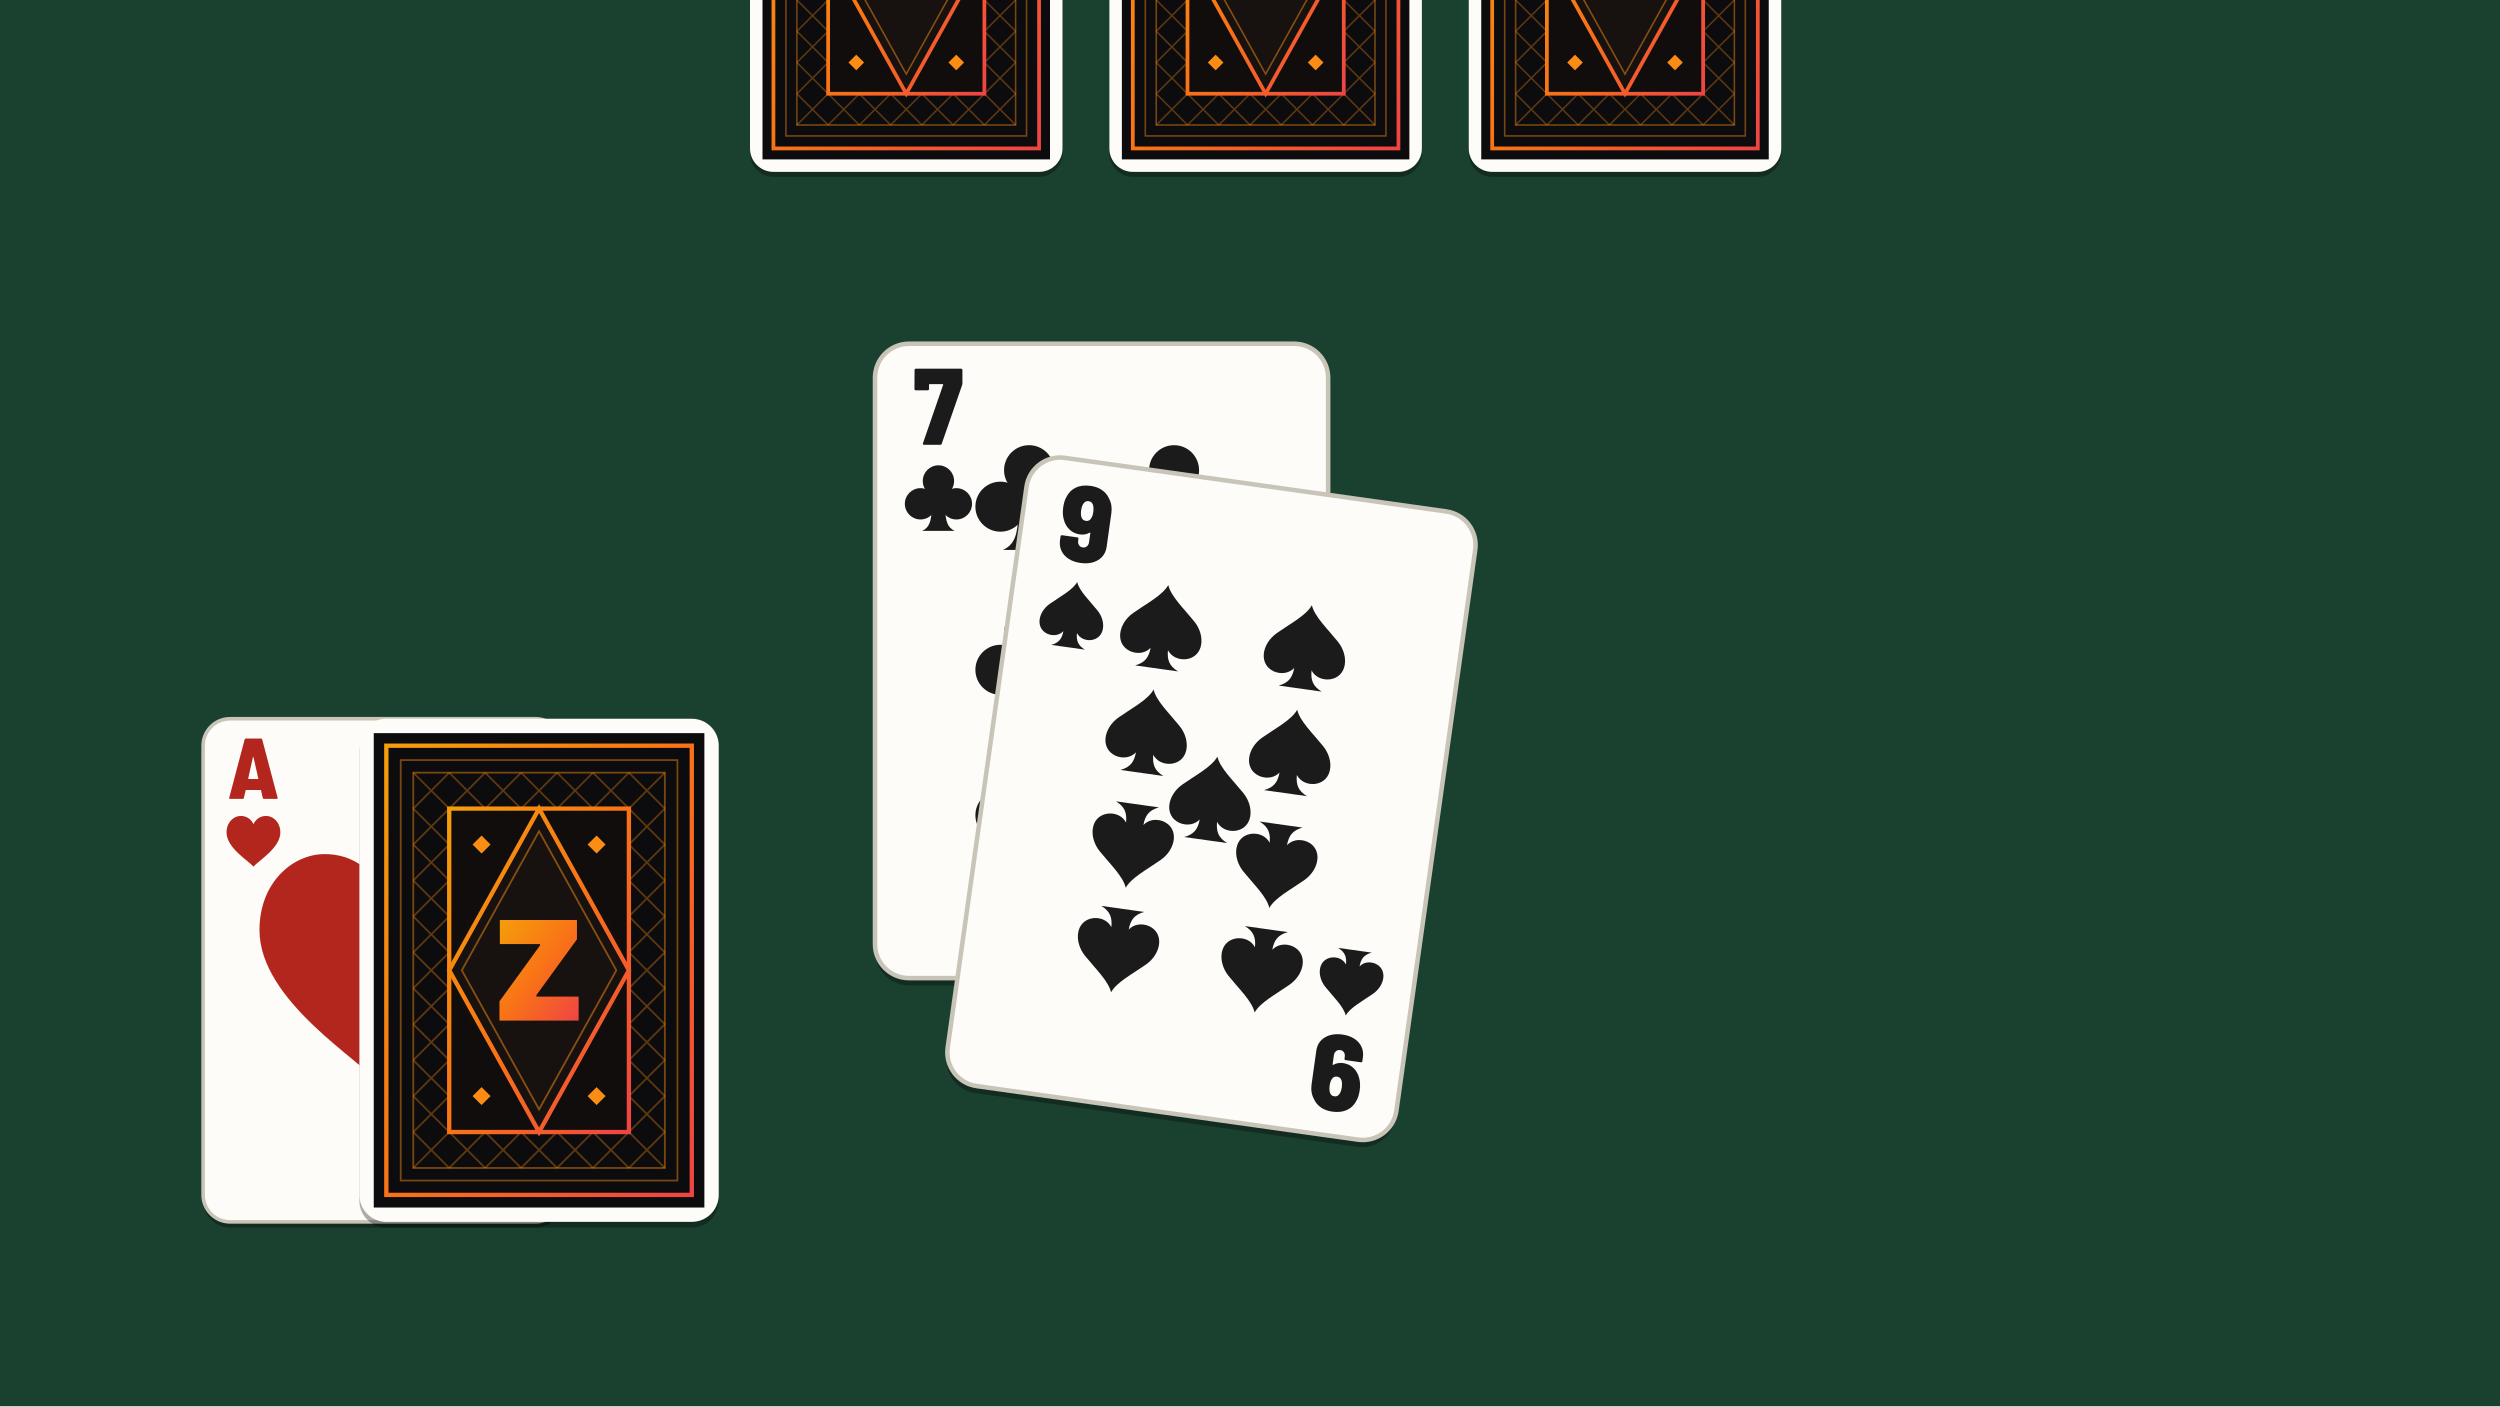
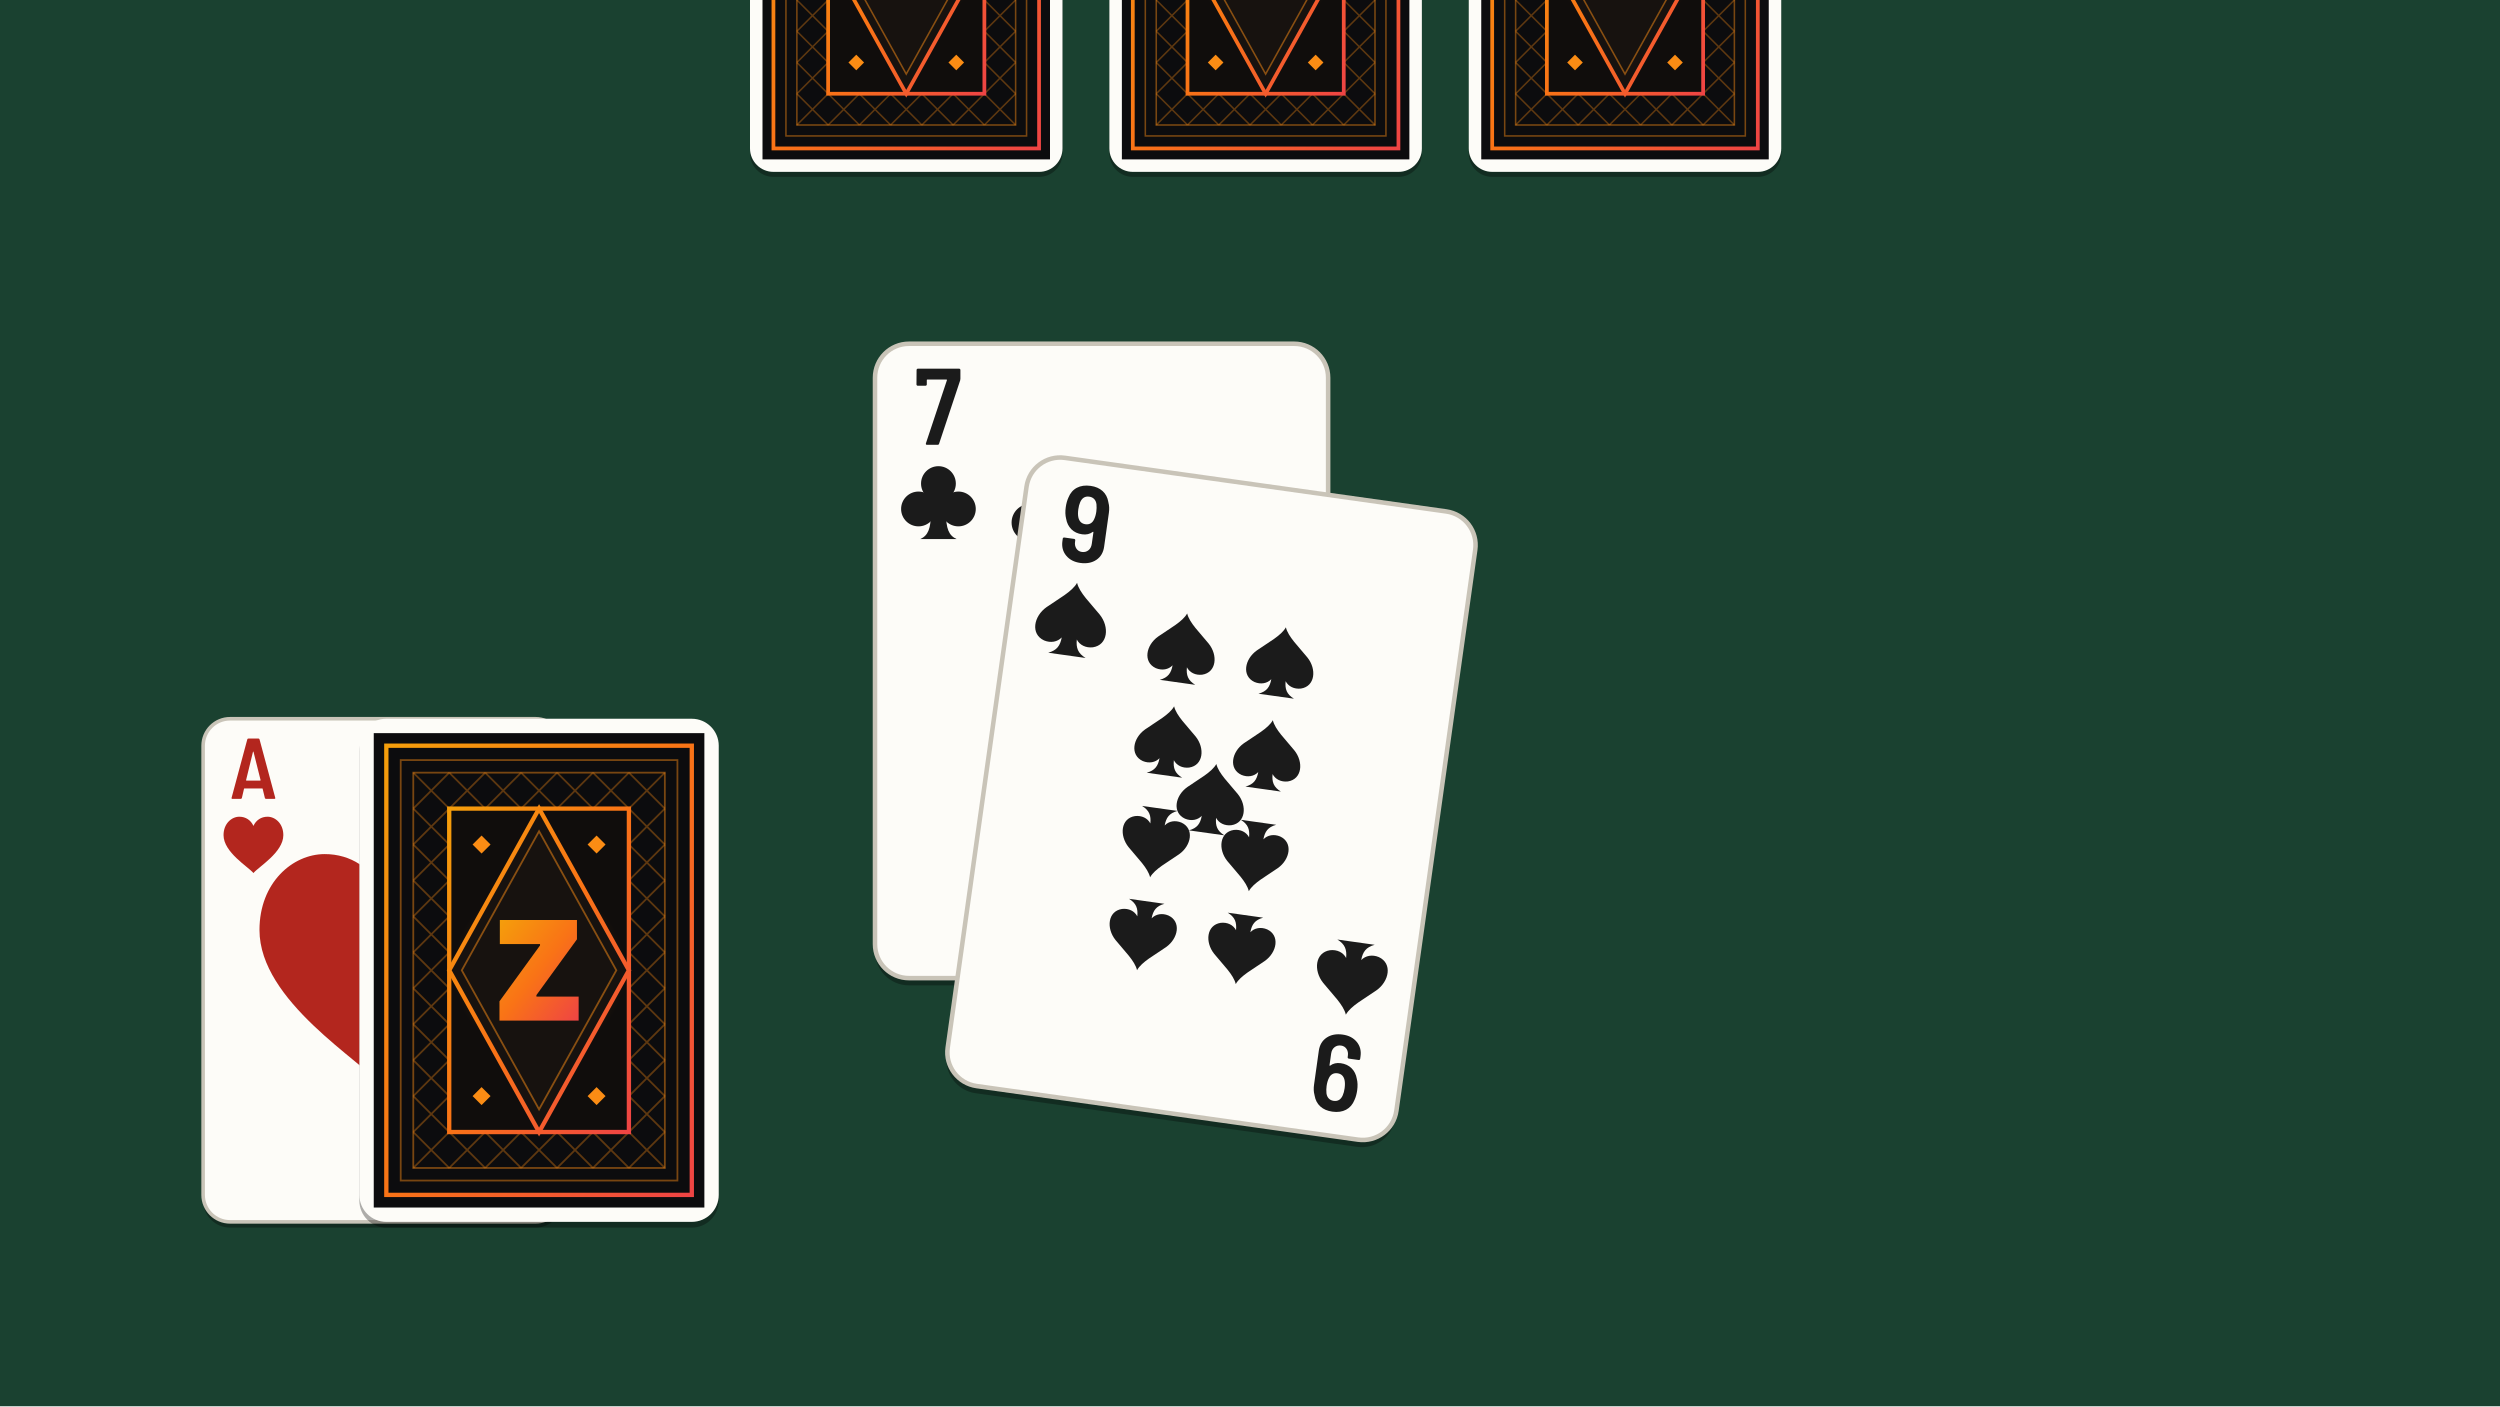
<svg xmlns="http://www.w3.org/2000/svg" width="320" height="180" viewBox="0 0 320 180">
  <defs>
    <clipPath id="zs-card">
      <rect width="100" height="140" rx="7.5" />
    </clipPath>
    <symbol id="zs-art-177f86c82c" viewBox="0 0 100 140" preserveAspectRatio="xMidYMid slice" aria-hidden="true">
      <rect width="100" height="140" fill="#fdfcf8" />
      <svg x="4" y="4" width="92" height="132" viewBox="0 0 92 132" overflow="hidden">
        <rect fill="#0c0c0e" x="0" y="0" width="92" height="132" />
        <path d="M11 21L21 11M11 31L31 11M11 41L41 11M11 51L51 11M11 61L61 11M11 71L71 11M11 81L81 11M11 91L81 21M11 101L81 31M11 111L81 41M11 121L81 51M21 121L81 61M31 121L81 71M41 121L81 81M51 121L81 91M61 121L81 101M71 121L81 111M11 111L21 121M11 101L31 121M11 91L41 121M11 81L51 121M11 71L61 121M11 61L71 121M11 51L81 121M11 41L81 111M11 31L81 101M11 21L81 91M11 11L81 81M21 11L81 71M31 11L81 61M41 11L81 51M51 11L81 41M61 11L81 31M71 11L81 21" fill="none" stroke="#fb8c14" stroke-width="0.5" opacity="0.34" />
        <rect fill="none" stroke="url(#zc-g-mark)" stroke-width="1.2" x="3.5" y="3.5" width="85" height="125" />
        <rect fill="none" stroke="#fb8c14" stroke-width="0.5" opacity="0.45" x="7.5" y="7.5" width="77" height="117" />
        <rect fill="none" stroke="#fb8c14" stroke-width="0.5" opacity="0.45" x="11" y="11" width="70" height="110" />
        <rect fill="#100d0c" stroke="url(#zc-g-mark)" stroke-width="1.2" x="21" y="21" width="50" height="90" />
        <circle cx="46" cy="66" r="24" fill="url(#zc-g-glow)" />
        <path d="M46 21l25 45 -25 45 -25 -45z" fill="#17120f" stroke="url(#zc-g-mark)" stroke-width="1.2" />
        <path d="M46 27.3l21.5 38.7 -21.5 38.7 -21.5 -38.7z" fill="none" stroke="#fb8c14" stroke-width="0.5" opacity="0.5" />
        <path transform="translate(46 66) scale(1.882226)" d="M-5.852 7.438L5.852 7.438L5.852 3.885L-0.392 3.885L-0.392 3.667L5.602 -4.583L5.602 -7.438L-5.798 -7.438L-5.798 -3.885L0.142 -3.885L0.142 -3.678L-5.852 4.583Z" fill="url(#zc-g-mark)" />
        <g fill="#fb8c14">
          <path d="M30 28.5l2.5 2.5 -2.5 2.5 -2.5 -2.5z" />
          <path d="M62 28.5l2.5 2.5 -2.5 2.5 -2.5 -2.5z" />
          <path d="M30 98.5l2.5 2.5 -2.5 2.5 -2.5 -2.5z" />
          <path d="M62 98.5l2.5 2.5 -2.5 2.5 -2.5 -2.5z" />
        </g>
      </svg>
    </symbol>
-     <symbol id="zs-art-aeec59cd62" viewBox="0 0 100 140" fill="currentColor" aria-hidden="true">
+     <symbol id="zs-art-5f7b90da73" viewBox="0 0 100 140" fill="currentColor" aria-hidden="true">
      <g class="zc-idx-std">
-         <path class="zc-gl" transform="translate(8.708 5.5) scale(1.2)" d="M1.56 13.72L5.28 2.96Q5.32 2.84 5.2 2.84L2.78 2.84Q2.68 2.84 2.68 2.94L2.68 3.74Q2.68 3.84 2.61 3.91Q2.54 3.98 2.44 3.98L0.24 3.98Q0.14 3.98 0.07 3.91Q0 3.84 0 3.74L0.02 0.24Q0.02 0.14 0.09 0.07Q0.16 0 0.26 0L8.58 0Q8.68 0 8.75 0.07Q8.82 0.14 8.82 0.24L8.82 2.68Q8.82 2.86 8.78 2.98L5.02 13.8Q4.96 14 4.76 14L1.76 14Q1.64 14 1.58 13.93Q1.52 13.86 1.56 13.72Z" fill="currentColor" />
-         <g transform="translate(14 34.1) scale(0.72)">
+         <path class="zc-gl" transform="translate(9.152 5.5) scale(1.2)" d="M1.74 13.72L5.6 2.12Q5.64 2 5.52 2L2 2Q1.9 2 1.9 2.1L1.9 2.9Q1.9 3 1.83 3.07Q1.76 3.14 1.66 3.14L0.24 3.14Q0.14 3.14 0.07 3.07Q0 3 0 2.9L0.02 0.24Q0.02 0.14 0.09 0.07Q0.16 0 0.26 0L7.84 0Q7.94 0 8.01 0.07Q8.08 0.14 8.08 0.24L8.08 1.84Q8.08 2.02 8.04 2.14L4.16 13.8Q4.1 14 3.9 14L1.92 14Q1.8 14 1.75 13.93Q1.7 13.86 1.74 13.72Z" fill="currentColor" />
+         <g transform="translate(14 35.1) scale(0.8)">
          <use href="#zc-s-0" />
        </g>
      </g>
      <g class="zc-idx-std" transform="rotate(180 50 70)">
-         <path class="zc-gl" transform="translate(8.708 5.5) scale(1.2)" d="M1.56 13.72L5.28 2.96Q5.32 2.84 5.2 2.84L2.78 2.84Q2.68 2.84 2.68 2.94L2.68 3.74Q2.68 3.84 2.61 3.91Q2.54 3.98 2.44 3.98L0.24 3.98Q0.14 3.98 0.07 3.91Q0 3.84 0 3.74L0.02 0.24Q0.02 0.14 0.09 0.07Q0.16 0 0.26 0L8.58 0Q8.68 0 8.75 0.07Q8.82 0.14 8.82 0.24L8.82 2.68Q8.82 2.86 8.78 2.98L5.02 13.8Q4.96 14 4.76 14L1.76 14Q1.64 14 1.58 13.93Q1.52 13.86 1.56 13.72Z" fill="currentColor" />
-         <g transform="translate(14 34.1) scale(0.72)">
+         <path class="zc-gl" transform="translate(9.152 5.5) scale(1.2)" d="M1.74 13.72L5.6 2.12Q5.64 2 5.52 2L2 2Q1.9 2 1.9 2.1L1.9 2.9Q1.9 3 1.83 3.07Q1.76 3.14 1.66 3.14L0.24 3.14Q0.14 3.14 0.07 3.07Q0 3 0 2.9L0.02 0.24Q0.02 0.14 0.09 0.07Q0.16 0 0.26 0L7.84 0Q7.94 0 8.01 0.07Q8.08 0.14 8.08 0.24L8.08 1.84Q8.08 2.02 8.04 2.14L4.16 13.8Q4.1 14 3.9 14L1.92 14Q1.8 14 1.75 13.93Q1.7 13.86 1.74 13.72Z" fill="currentColor" />
+         <g transform="translate(14 35.1) scale(0.8)">
          <use href="#zc-s-0" />
        </g>
      </g>
      <g class="zc-idx-row" display="none">
-         <path class="zc-gl" transform="translate(6 6) scale(2.1)" d="M1.56 13.72L5.28 2.96Q5.32 2.84 5.2 2.84L2.78 2.84Q2.68 2.84 2.68 2.94L2.68 3.74Q2.68 3.84 2.61 3.91Q2.54 3.98 2.44 3.98L0.24 3.98Q0.14 3.98 0.07 3.91Q0 3.84 0 3.74L0.02 0.24Q0.02 0.14 0.09 0.07Q0.16 0 0.26 0L8.58 0Q8.68 0 8.75 0.07Q8.82 0.14 8.82 0.24L8.82 2.68Q8.82 2.86 8.78 2.98L5.02 13.8Q4.96 14 4.76 14L1.76 14Q1.64 14 1.58 13.93Q1.52 13.86 1.56 13.72Z" fill="currentColor" />
+         <path class="zc-gl" transform="translate(6 6) scale(2.1)" d="M1.74 13.72L5.6 2.12Q5.64 2 5.52 2L2 2Q1.9 2 1.9 2.1L1.9 2.9Q1.9 3 1.83 3.07Q1.76 3.14 1.66 3.14L0.24 3.14Q0.14 3.14 0.07 3.07Q0 3 0 2.9L0.02 0.24Q0.02 0.14 0.09 0.07Q0.16 0 0.26 0L7.84 0Q7.94 0 8.01 0.07Q8.08 0.14 8.08 0.24L8.08 1.84Q8.08 2.02 8.04 2.14L4.16 13.8Q4.1 14 3.9 14L1.92 14Q1.8 14 1.75 13.93Q1.7 13.86 1.74 13.72Z" fill="currentColor" />
        <g transform="translate(63 23) scale(1.25)">
          <use href="#zc-s-0" />
        </g>
      </g>
      <g class="zc-big">
-         <g transform="translate(34 34) scale(1.15)">
-           <use href="#zc-s-0" />
-         </g>
-         <g transform="translate(66 34) scale(1.15)">
-           <use href="#zc-s-0" />
-         </g>
-         <g transform="translate(34 70) scale(1.15)">
-           <use href="#zc-s-0" />
-         </g>
-         <g transform="translate(66 70) scale(1.15)">
-           <use href="#zc-s-0" />
-         </g>
-         <g transform="translate(34 106) rotate(180) scale(1.15)">
-           <use href="#zc-s-0" />
-         </g>
-         <g transform="translate(66 106) rotate(180) scale(1.15)">
-           <use href="#zc-s-0" />
-         </g>
-         <g transform="translate(50 52) scale(1.15)">
+         <g transform="translate(39 38) scale(0.86)">
+           <use href="#zc-s-0" />
+         </g>
+         <g transform="translate(61 38) scale(0.86)">
+           <use href="#zc-s-0" />
+         </g>
+         <g transform="translate(39 70) scale(0.86)">
+           <use href="#zc-s-0" />
+         </g>
+         <g transform="translate(61 70) scale(0.86)">
+           <use href="#zc-s-0" />
+         </g>
+         <g transform="translate(39 102) rotate(180) scale(0.86)">
+           <use href="#zc-s-0" />
+         </g>
+         <g transform="translate(61 102) rotate(180) scale(0.86)">
+           <use href="#zc-s-0" />
+         </g>
+         <g transform="translate(50 54) scale(0.86)">
          <use href="#zc-s-0" />
        </g>
      </g>
      <g class="zc-small" display="none">
        <g transform="translate(50 92) scale(3.1)">
          <use href="#zc-s-0" />
        </g>
      </g>
    </symbol>
-     <symbol id="zs-art-abda3e2706" viewBox="0 0 100 140" fill="currentColor" aria-hidden="true">
+     <symbol id="zs-art-7b4fecea66" viewBox="0 0 100 140" fill="currentColor" aria-hidden="true">
      <g class="zc-idx-std">
-         <path class="zc-gl" transform="translate(8.648 5.5) scale(1.2)" d="M8.92 4.32L8.92 10.52Q8.92 12.18 7.72 13.17Q6.52 14.16 4.54 14.16Q3.28 14.16 2.31 13.71Q1.34 13.26 0.8 12.44Q0.26 11.62 0.26 10.52L0.26 9.82Q0.26 9.72 0.33 9.65Q0.4 9.58 0.5 9.58L3.34 9.58Q3.44 9.58 3.51 9.65Q3.58 9.72 3.58 9.82L3.58 10.18Q3.58 10.66 3.86 10.97Q4.14 11.28 4.56 11.28Q5.02 11.28 5.31 10.97Q5.6 10.66 5.6 10.18L5.6 8.46Q5.6 8.4 5.56 8.38Q5.52 8.36 5.48 8.4Q5.12 8.68 4.67 8.83Q4.22 8.98 3.74 8.98Q2.58 8.98 1.72 8.36Q0.86 7.74 0.42 6.68Q0 5.72 0 4.48Q0 3.32 0.3 2.56Q0.72 1.26 1.79 0.56Q2.86 -0.14 4.46 -0.14Q5.7 -0.14 6.64 0.34Q7.58 0.82 8.12 1.7Q8.92 2.78 8.92 4.32ZM5.38 5.74Q5.6 5.28 5.6 4.54Q5.6 4.02 5.46 3.5Q5.2 2.7 4.48 2.7Q3.76 2.7 3.48 3.52Q3.34 3.96 3.34 4.54Q3.34 5.26 3.54 5.72Q3.8 6.36 4.48 6.36Q5.12 6.36 5.38 5.74Z" fill="currentColor" />
-         <g transform="translate(14 34.1) scale(0.72)">
+         <path class="zc-gl" transform="translate(9.2 5.5) scale(1.2)" d="M7.66 2.46Q8 3.24 8 4.3L8 10.6Q8 12.22 6.92 13.19Q5.84 14.16 4.06 14.16Q2.38 14.16 1.32 13.19Q0.26 12.22 0.26 10.64L0.26 10.18Q0.26 10.08 0.33 10.01Q0.4 9.94 0.5 9.94L2.34 9.94Q2.44 9.94 2.51 10.01Q2.58 10.08 2.58 10.18L2.58 10.44Q2.58 11.18 3 11.65Q3.42 12.12 4.08 12.12Q4.78 12.12 5.23 11.65Q5.68 11.18 5.68 10.4L5.68 8.24Q5.68 8.18 5.64 8.16Q5.6 8.14 5.56 8.18Q4.84 8.9 3.68 8.9Q2.44 8.9 1.58 8.25Q0.72 7.6 0.36 6.46Q0 5.58 0 4.38Q0 3.36 0.24 2.56Q0.56 1.26 1.53 0.56Q2.5 -0.14 3.98 -0.14Q5.36 -0.14 6.3 0.5Q7.24 1.14 7.62 2.34ZM5.68 4.4Q5.68 3.74 5.52 3.06Q5.36 2.48 4.97 2.17Q4.58 1.86 4.02 1.86Q2.84 1.86 2.5 3.1Q2.34 3.66 2.34 4.44Q2.34 5.32 2.56 5.92Q2.96 6.98 4.02 6.98Q4.56 6.98 4.93 6.7Q5.3 6.42 5.46 5.9Q5.68 5.26 5.68 4.4Z" fill="currentColor" />
+         <g transform="translate(14 35.1) scale(0.8)">
          <use href="#zc-s-3" />
        </g>
      </g>
      <g class="zc-idx-std" transform="rotate(180 50 70)">
-         <path class="zc-gl" transform="translate(8.648 5.5) scale(1.2)" d="M8.92 4.32L8.92 10.52Q8.92 12.18 7.72 13.17Q6.52 14.16 4.54 14.16Q3.28 14.16 2.31 13.71Q1.34 13.26 0.8 12.44Q0.26 11.62 0.26 10.52L0.26 9.82Q0.26 9.72 0.33 9.65Q0.4 9.58 0.5 9.58L3.34 9.58Q3.44 9.58 3.51 9.65Q3.58 9.72 3.58 9.82L3.58 10.18Q3.58 10.66 3.86 10.97Q4.14 11.28 4.56 11.28Q5.02 11.28 5.31 10.97Q5.6 10.66 5.6 10.18L5.6 8.46Q5.6 8.4 5.56 8.38Q5.52 8.36 5.48 8.4Q5.12 8.68 4.67 8.83Q4.22 8.98 3.74 8.98Q2.58 8.98 1.72 8.36Q0.86 7.74 0.42 6.68Q0 5.72 0 4.48Q0 3.32 0.3 2.56Q0.72 1.26 1.79 0.56Q2.86 -0.14 4.46 -0.14Q5.7 -0.14 6.64 0.34Q7.58 0.82 8.12 1.7Q8.92 2.78 8.92 4.32ZM5.38 5.74Q5.6 5.28 5.6 4.54Q5.6 4.02 5.46 3.5Q5.2 2.7 4.48 2.7Q3.76 2.7 3.48 3.52Q3.34 3.96 3.34 4.54Q3.34 5.26 3.54 5.72Q3.8 6.36 4.48 6.36Q5.12 6.36 5.38 5.74Z" fill="currentColor" />
-         <g transform="translate(14 34.1) scale(0.72)">
+         <path class="zc-gl" transform="translate(9.2 5.5) scale(1.2)" d="M7.66 2.46Q8 3.24 8 4.3L8 10.6Q8 12.22 6.92 13.19Q5.84 14.16 4.06 14.16Q2.38 14.16 1.32 13.19Q0.26 12.22 0.26 10.64L0.26 10.18Q0.26 10.08 0.33 10.01Q0.4 9.94 0.5 9.94L2.34 9.94Q2.44 9.94 2.51 10.01Q2.58 10.08 2.58 10.18L2.58 10.44Q2.58 11.18 3 11.65Q3.42 12.12 4.08 12.12Q4.78 12.12 5.23 11.65Q5.68 11.18 5.68 10.4L5.68 8.24Q5.68 8.18 5.64 8.16Q5.6 8.14 5.56 8.18Q4.84 8.9 3.68 8.9Q2.44 8.9 1.58 8.25Q0.72 7.6 0.36 6.46Q0 5.58 0 4.38Q0 3.36 0.24 2.56Q0.56 1.26 1.53 0.56Q2.5 -0.14 3.98 -0.14Q5.36 -0.14 6.3 0.5Q7.24 1.14 7.62 2.34ZM5.68 4.4Q5.68 3.74 5.52 3.06Q5.36 2.48 4.97 2.17Q4.58 1.86 4.02 1.86Q2.84 1.86 2.5 3.1Q2.34 3.66 2.34 4.44Q2.34 5.32 2.56 5.92Q2.96 6.98 4.02 6.98Q4.56 6.98 4.93 6.7Q5.3 6.42 5.46 5.9Q5.68 5.26 5.68 4.4Z" fill="currentColor" />
+         <g transform="translate(14 35.1) scale(0.8)">
          <use href="#zc-s-3" />
        </g>
      </g>
      <g class="zc-idx-row" display="none">
-         <path class="zc-gl" transform="translate(6 6) scale(2.1)" d="M8.92 4.32L8.92 10.52Q8.92 12.18 7.72 13.17Q6.52 14.16 4.54 14.16Q3.28 14.16 2.31 13.71Q1.34 13.26 0.8 12.44Q0.26 11.62 0.26 10.52L0.26 9.82Q0.26 9.72 0.33 9.65Q0.4 9.58 0.5 9.58L3.34 9.58Q3.44 9.58 3.51 9.65Q3.58 9.72 3.58 9.82L3.58 10.18Q3.58 10.66 3.86 10.97Q4.14 11.28 4.56 11.28Q5.02 11.28 5.31 10.97Q5.6 10.66 5.6 10.18L5.6 8.46Q5.6 8.4 5.56 8.38Q5.52 8.36 5.48 8.4Q5.12 8.68 4.67 8.83Q4.22 8.98 3.74 8.98Q2.58 8.98 1.72 8.36Q0.86 7.74 0.42 6.68Q0 5.72 0 4.48Q0 3.32 0.3 2.56Q0.72 1.26 1.79 0.56Q2.86 -0.14 4.46 -0.14Q5.7 -0.14 6.64 0.34Q7.58 0.82 8.12 1.7Q8.92 2.78 8.92 4.32ZM5.38 5.74Q5.6 5.28 5.6 4.54Q5.6 4.02 5.46 3.5Q5.2 2.7 4.48 2.7Q3.76 2.7 3.48 3.52Q3.34 3.96 3.34 4.54Q3.34 5.26 3.54 5.72Q3.8 6.36 4.48 6.36Q5.12 6.36 5.38 5.74Z" fill="currentColor" />
+         <path class="zc-gl" transform="translate(6 6) scale(2.1)" d="M7.66 2.46Q8 3.24 8 4.3L8 10.6Q8 12.22 6.92 13.19Q5.84 14.16 4.06 14.16Q2.38 14.16 1.32 13.19Q0.26 12.22 0.26 10.64L0.26 10.18Q0.26 10.08 0.33 10.01Q0.4 9.94 0.5 9.94L2.34 9.94Q2.44 9.94 2.51 10.01Q2.58 10.08 2.58 10.18L2.58 10.44Q2.58 11.18 3 11.65Q3.42 12.12 4.08 12.12Q4.78 12.12 5.23 11.65Q5.68 11.18 5.68 10.4L5.68 8.24Q5.68 8.18 5.64 8.16Q5.6 8.14 5.56 8.18Q4.84 8.9 3.68 8.9Q2.44 8.9 1.58 8.25Q0.72 7.6 0.36 6.46Q0 5.58 0 4.38Q0 3.36 0.24 2.56Q0.56 1.26 1.53 0.56Q2.5 -0.14 3.98 -0.14Q5.36 -0.14 6.3 0.5Q7.24 1.14 7.62 2.34ZM5.68 4.4Q5.68 3.74 5.52 3.06Q5.36 2.48 4.97 2.17Q4.58 1.86 4.02 1.86Q2.84 1.86 2.5 3.1Q2.34 3.66 2.34 4.44Q2.34 5.32 2.56 5.92Q2.96 6.98 4.02 6.98Q4.56 6.98 4.93 6.7Q5.3 6.42 5.46 5.9Q5.68 5.26 5.68 4.4Z" fill="currentColor" />
        <g transform="translate(63 23) scale(1.25)">
          <use href="#zc-s-3" />
        </g>
      </g>
      <g class="zc-big">
-         <g transform="translate(34 34) scale(0.92)">
-           <use href="#zc-s-3" />
-         </g>
-         <g transform="translate(66 34) scale(0.92)">
-           <use href="#zc-s-3" />
-         </g>
-         <g transform="translate(34 57.3) scale(0.92)">
-           <use href="#zc-s-3" />
-         </g>
-         <g transform="translate(66 57.3) scale(0.92)">
-           <use href="#zc-s-3" />
-         </g>
-         <g transform="translate(34 82.7) rotate(180) scale(0.92)">
-           <use href="#zc-s-3" />
-         </g>
-         <g transform="translate(66 82.7) rotate(180) scale(0.92)">
-           <use href="#zc-s-3" />
-         </g>
-         <g transform="translate(34 106) rotate(180) scale(0.92)">
-           <use href="#zc-s-3" />
-         </g>
-         <g transform="translate(66 106) rotate(180) scale(0.92)">
-           <use href="#zc-s-3" />
-         </g>
-         <g transform="translate(50 70) scale(0.92)">
+         <g transform="translate(39 38) scale(0.76)">
+           <use href="#zc-s-3" />
+         </g>
+         <g transform="translate(61 38) scale(0.76)">
+           <use href="#zc-s-3" />
+         </g>
+         <g transform="translate(39 58.7) scale(0.76)">
+           <use href="#zc-s-3" />
+         </g>
+         <g transform="translate(61 58.7) scale(0.76)">
+           <use href="#zc-s-3" />
+         </g>
+         <g transform="translate(39 81.3) rotate(180) scale(0.76)">
+           <use href="#zc-s-3" />
+         </g>
+         <g transform="translate(61 81.3) rotate(180) scale(0.76)">
+           <use href="#zc-s-3" />
+         </g>
+         <g transform="translate(39 102) rotate(180) scale(0.76)">
+           <use href="#zc-s-3" />
+         </g>
+         <g transform="translate(61 102) rotate(180) scale(0.76)">
+           <use href="#zc-s-3" />
+         </g>
+         <g transform="translate(50 70) scale(0.76)">
          <use href="#zc-s-3" />
        </g>
      </g>
      <g class="zc-small" display="none">
        <g transform="translate(50 92) scale(3.1)">
          <use href="#zc-s-3" />
        </g>
      </g>
    </symbol>
-     <symbol id="zs-art-1480ee194d" viewBox="0 0 100 140" fill="currentColor" aria-hidden="true">
+     <symbol id="zs-art-eac340abb4" viewBox="0 0 100 140" fill="currentColor" aria-hidden="true">
      <g class="zc-idx-std">
-         <path class="zc-gl" transform="translate(7.25 5.5) scale(1.2)" d="M7.79 13.78L7.39 12.02Q7.37 11.94 7.29 11.94L3.91 11.94Q3.83 11.94 3.81 12.02L3.41 13.78Q3.37 14 3.15 14L0.21 14Q-0.05 14 0.01 13.74L3.59 0.2Q3.65 0 3.87 0L7.37 0Q7.59 0 7.65 0.2L11.23 13.74L11.25 13.82Q11.25 14 11.03 14L8.05 14Q7.83 14 7.79 13.78ZM4.51 9.38L6.65 9.38Q6.69 9.38 6.73 9.35Q6.77 9.32 6.75 9.26L5.63 4.3Q5.61 4.22 5.57 4.22Q5.53 4.22 5.51 4.3L4.41 9.28Q4.39 9.38 4.51 9.38Z" fill="currentColor" />
-         <g transform="translate(14 34.1) scale(0.72)">
+         <path class="zc-gl" transform="translate(7.91 5.5) scale(1.2)" d="M7.73 13.8L7.21 11.66Q7.19 11.58 7.11 11.58L2.99 11.58Q2.91 11.58 2.89 11.66L2.39 13.8Q2.33 14 2.11 14L0.21 14Q-0.05 14 0.01 13.74L3.65 0.2Q3.71 0 3.93 0L6.21 0Q6.43 0 6.49 0.2L10.13 13.74L10.15 13.82Q10.15 14 9.93 14L8.01 14Q7.79 14 7.73 13.8ZM3.47 9.76L6.63 9.76Q6.67 9.76 6.71 9.73Q6.75 9.7 6.73 9.64L5.09 3.08Q5.07 3.02 5.03 3.02Q4.99 3.02 4.97 3.08L3.37 9.64Q3.35 9.7 3.39 9.73Q3.43 9.76 3.47 9.76Z" fill="currentColor" />
+         <g transform="translate(14 35.1) scale(0.8)">
          <use href="#zc-s-2" />
        </g>
      </g>
      <g class="zc-idx-std" transform="rotate(180 50 70)">
-         <path class="zc-gl" transform="translate(7.25 5.5) scale(1.2)" d="M7.79 13.78L7.39 12.02Q7.37 11.94 7.29 11.94L3.91 11.94Q3.83 11.94 3.81 12.02L3.41 13.78Q3.37 14 3.15 14L0.21 14Q-0.05 14 0.01 13.74L3.59 0.2Q3.65 0 3.87 0L7.37 0Q7.59 0 7.65 0.2L11.23 13.74L11.25 13.82Q11.25 14 11.03 14L8.05 14Q7.83 14 7.79 13.78ZM4.51 9.38L6.65 9.38Q6.69 9.38 6.73 9.35Q6.77 9.32 6.75 9.26L5.63 4.3Q5.61 4.22 5.57 4.22Q5.53 4.22 5.51 4.3L4.41 9.28Q4.39 9.38 4.51 9.38Z" fill="currentColor" />
-         <g transform="translate(14 34.1) scale(0.72)">
+         <path class="zc-gl" transform="translate(7.91 5.5) scale(1.2)" d="M7.73 13.8L7.21 11.66Q7.19 11.58 7.11 11.58L2.99 11.58Q2.91 11.58 2.89 11.66L2.39 13.8Q2.33 14 2.11 14L0.21 14Q-0.05 14 0.01 13.74L3.65 0.2Q3.71 0 3.93 0L6.21 0Q6.43 0 6.49 0.2L10.13 13.74L10.15 13.82Q10.15 14 9.93 14L8.01 14Q7.79 14 7.73 13.8ZM3.47 9.76L6.63 9.76Q6.67 9.76 6.71 9.73Q6.75 9.7 6.73 9.64L5.09 3.08Q5.07 3.02 5.03 3.02Q4.99 3.02 4.97 3.08L3.37 9.64Q3.35 9.7 3.39 9.73Q3.43 9.76 3.47 9.76Z" fill="currentColor" />
+         <g transform="translate(14 35.1) scale(0.8)">
          <use href="#zc-s-2" />
        </g>
      </g>
      <g class="zc-idx-row" display="none">
-         <path class="zc-gl" transform="translate(6 6) scale(2.1)" d="M7.79 13.78L7.39 12.02Q7.37 11.94 7.29 11.94L3.91 11.94Q3.83 11.94 3.81 12.02L3.41 13.78Q3.37 14 3.15 14L0.21 14Q-0.05 14 0.01 13.74L3.59 0.2Q3.65 0 3.87 0L7.37 0Q7.59 0 7.65 0.2L11.23 13.74L11.25 13.82Q11.25 14 11.03 14L8.05 14Q7.83 14 7.79 13.78ZM4.51 9.38L6.65 9.38Q6.69 9.38 6.73 9.35Q6.77 9.32 6.75 9.26L5.63 4.3Q5.61 4.22 5.57 4.22Q5.53 4.22 5.51 4.3L4.41 9.28Q4.39 9.38 4.51 9.38Z" fill="currentColor" />
+         <path class="zc-gl" transform="translate(6 6) scale(2.1)" d="M7.73 13.8L7.21 11.66Q7.19 11.58 7.11 11.58L2.99 11.58Q2.91 11.58 2.89 11.66L2.39 13.8Q2.33 14 2.11 14L0.21 14Q-0.05 14 0.01 13.74L3.65 0.2Q3.71 0 3.93 0L6.21 0Q6.43 0 6.49 0.2L10.13 13.74L10.15 13.82Q10.15 14 9.93 14L8.01 14Q7.79 14 7.73 13.8ZM3.47 9.76L6.63 9.76Q6.67 9.76 6.71 9.73Q6.75 9.7 6.73 9.64L5.09 3.08Q5.07 3.02 5.03 3.02Q4.99 3.02 4.97 3.08L3.37 9.64Q3.35 9.7 3.39 9.73Q3.43 9.76 3.47 9.76Z" fill="currentColor" />
        <g transform="translate(63 23) scale(1.25)">
          <use href="#zc-s-2" />
        </g>
      </g>
      <g class="zc-big">
        <g transform="translate(50 70) scale(3.3)">
          <use href="#zc-s-2" />
        </g>
      </g>
      <g class="zc-small" display="none">
        <g transform="translate(50 92) scale(3.1)">
          <use href="#zc-s-2" />
        </g>
      </g>
    </symbol>
    <linearGradient id="zc-g-mark" x1="0" y1="0" x2="1" y2="1">
      <stop offset="0" stop-color="#f59e0b" />
      <stop offset=".5" stop-color="#f97316" />
      <stop offset="1" stop-color="#ef4444" />
    </linearGradient>
    <radialGradient id="zc-g-glow">
      <stop offset="0" stop-color="#fb8c14" stop-opacity=".34" />
      <stop offset="1" stop-color="#fb8c14" stop-opacity="0" />
    </radialGradient>
    <symbol id="zc-s-0" overflow="visible">
      <circle cy="-5.3" r="4.8" />
      <circle cx="-5.5" cy="1.7" r="4.8" />
      <circle cx="5.5" cy="1.7" r="4.8" />
      <circle cy="0.4" r="3.4" />
      <path d="M-2.1 3C-2.1 7-2.8 9-5 10H5C2.8 9 2.1 7 2.1 3Z" />
    </symbol>
    <symbol id="zc-s-3" overflow="visible">
      <path d="M0-10.2C1-7.6 4.4-5.2 7.4-2.4 10.6 .6 10.8 5.6 6.8 6.8 4.9 7.3 3.1 6.7 2.1 5.3 2.2 7.6 2.9 9 5.2 10H-5.2C-2.9 9-2.2 7.6-2.1 5.3-3.1 6.7-4.9 7.3-6.8 6.8-10.8 5.6-10.6 .6-7.4-2.4-4.4-5.2-1 -7.6 0-10.2Z" />
    </symbol>
    <symbol id="zc-s-2" overflow="visible">
      <path d="M0 9.8C-1.8 7.6-10.4 2.6-10.4-3.4-10.4-7.4-7.6-9.8-4.9-9.8-2.7-9.8-.9-8.6 0-6.6 .9-8.6 2.7-9.8 4.9-9.8 7.6-9.8 10.4-7.4 10.4-3.4 10.4 2.6 1.8 7.6 0 9.8Z" />
    </symbol>
  </defs>
  <rect width="320" height="180" fill="#1a4130" />
  <g transform="translate(96 -34) scale(0.4)">
    <rect y="1.6" width="100" height="140" rx="7.5" fill="rgba(0,0,0,0.32)" />
    <g clip-path="url(#zs-card)">
      <use href="#zs-art-177f86c82c" width="100" height="140" />
    </g>
  </g>
  <g transform="translate(142 -34) scale(0.4)">
    <rect y="1.6" width="100" height="140" rx="7.5" fill="rgba(0,0,0,0.32)" />
    <g clip-path="url(#zs-card)">
      <use href="#zs-art-177f86c82c" width="100" height="140" />
    </g>
  </g>
  <g transform="translate(188 -34) scale(0.4)">
    <rect y="1.6" width="100" height="140" rx="7.5" fill="rgba(0,0,0,0.32)" />
    <g clip-path="url(#zs-card)">
      <use href="#zs-art-177f86c82c" width="100" height="140" />
    </g>
  </g>
  <g transform="translate(112 44) scale(0.58)" style="color:#1b1b1b">
    <rect y="1.6" width="100" height="140" rx="7.5" fill="rgba(0,0,0,0.32)" />
    <rect width="100" height="140" rx="7.5" fill="#fdfcf8" stroke="#c9c4b8" />
-     <use href="#zs-art-aeec59cd62" width="100" height="140" />
+     <use href="#zs-art-5f7b90da73" width="100" height="140" />
  </g>
  <g transform="translate(132 58) rotate(8) scale(0.58)" style="color:#1b1b1b">
    <rect y="1.6" width="100" height="140" rx="7.5" fill="rgba(0,0,0,0.32)" />
    <rect width="100" height="140" rx="7.5" fill="#fdfcf8" stroke="#c9c4b8" />
-     <use href="#zs-art-abda3e2706" width="100" height="140" />
+     <use href="#zs-art-7b4fecea66" width="100" height="140" />
  </g>
  <g transform="translate(26 92) scale(0.46)" style="color:#b3261e">
    <rect y="1.6" width="100" height="140" rx="7.5" fill="rgba(0,0,0,0.32)" />
    <rect width="100" height="140" rx="7.5" fill="#fdfcf8" stroke="#c9c4b8" />
-     <use href="#zs-art-1480ee194d" width="100" height="140" />
+     <use href="#zs-art-eac340abb4" width="100" height="140" />
  </g>
  <g transform="translate(46 92) scale(0.46)">
    <rect y="1.6" width="100" height="140" rx="7.5" fill="rgba(0,0,0,0.32)" />
    <g clip-path="url(#zs-card)">
      <use href="#zs-art-177f86c82c" width="100" height="140" />
    </g>
  </g>
</svg>
